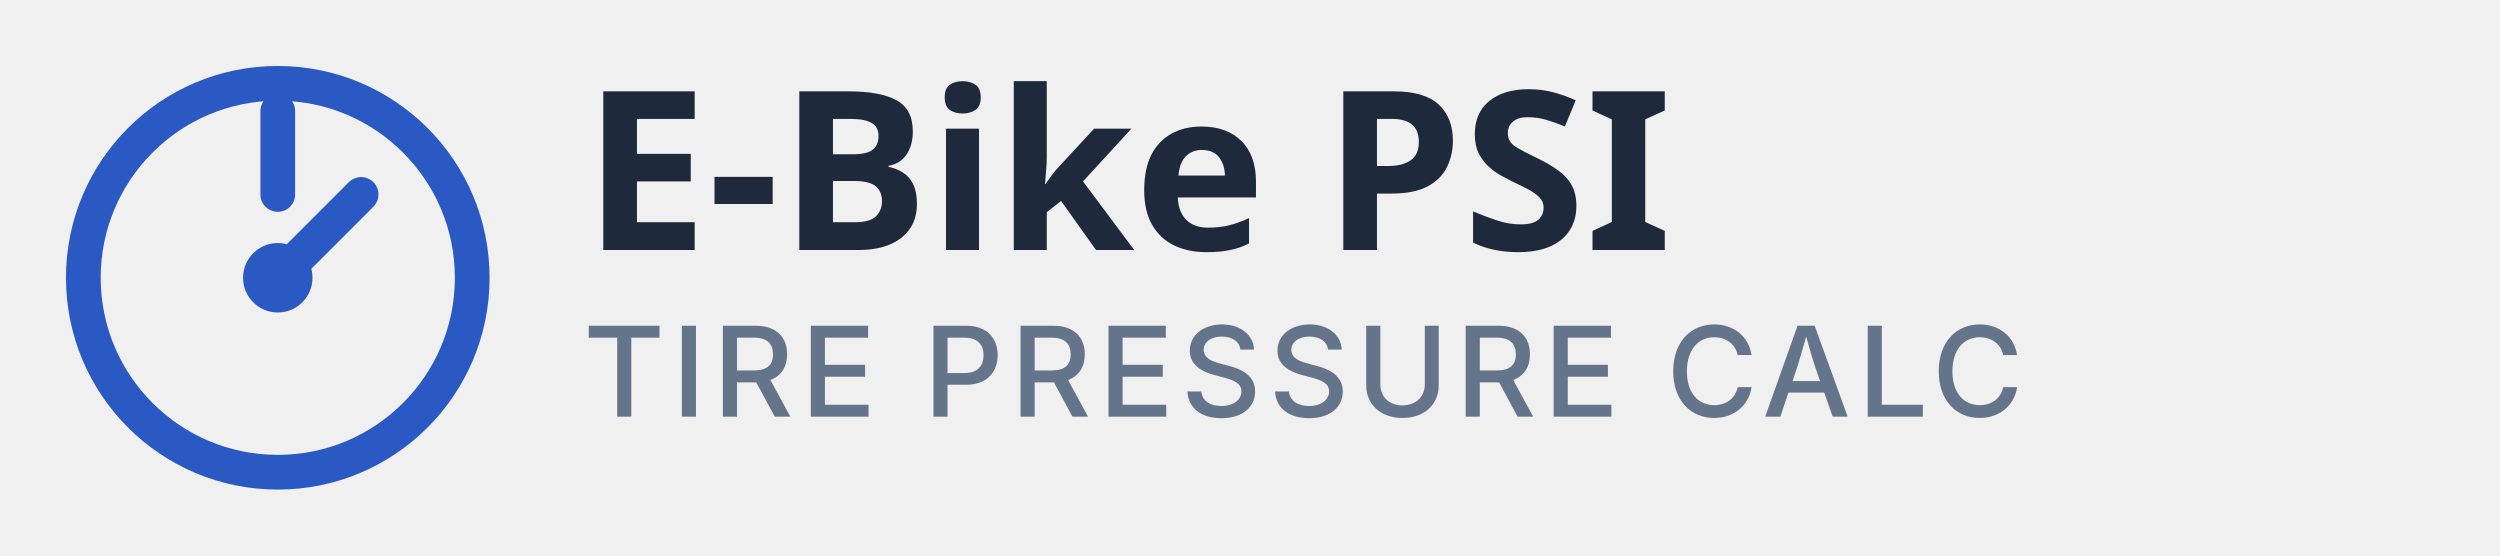
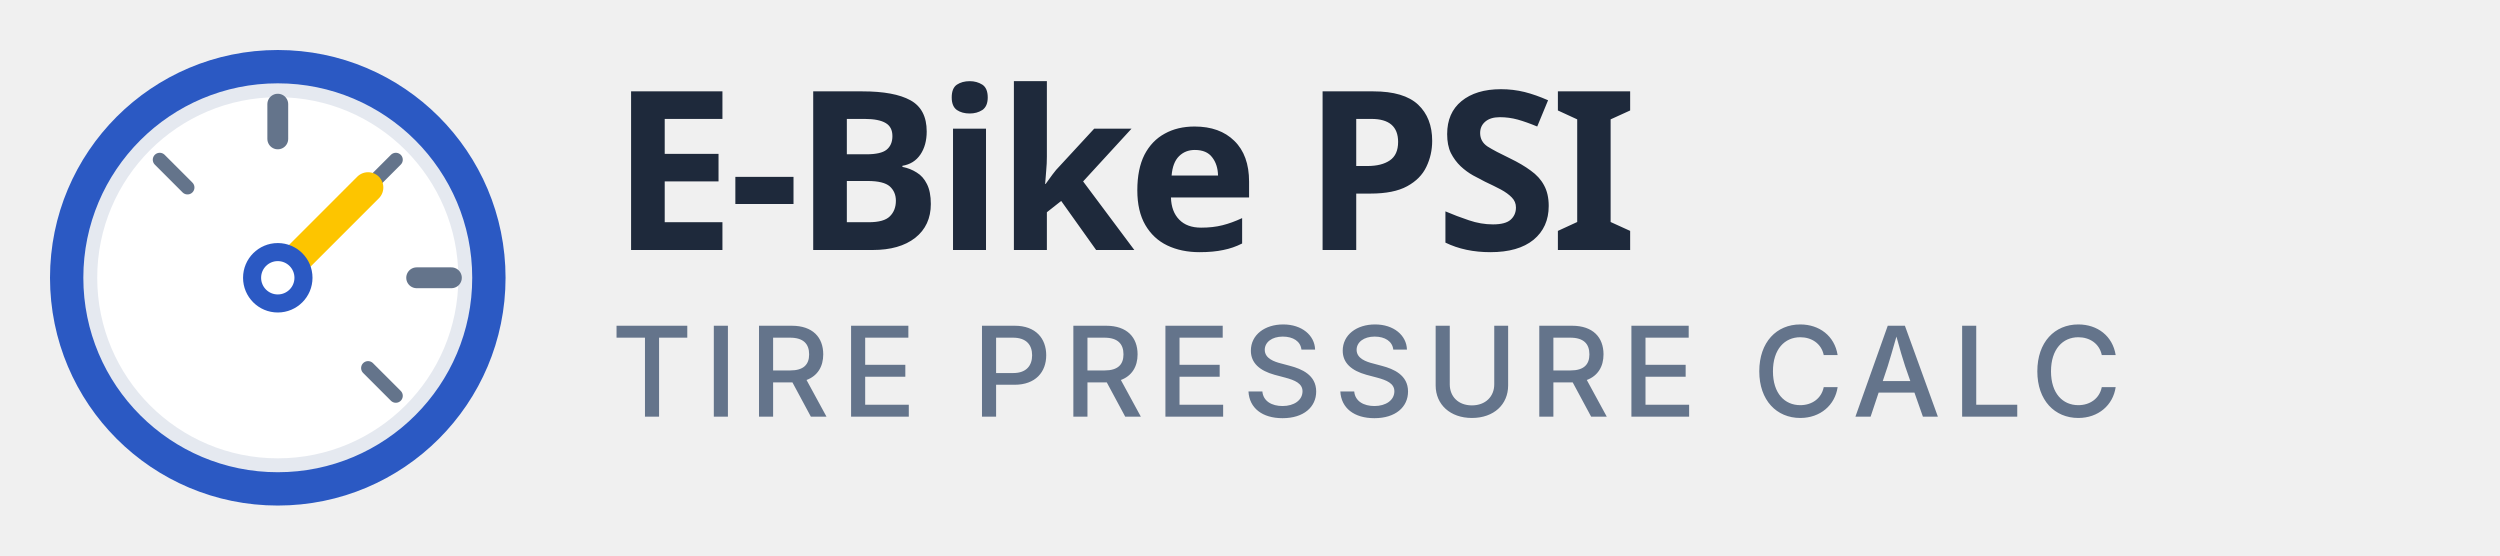
<svg xmlns="http://www.w3.org/2000/svg" width="180" height="40" viewBox="0 0 180 40" fill="none">
-   <circle cx="20" cy="20" r="14" stroke="#2B59C3" stroke-width="2.5" fill="none" />
-   <path d="M20 8 L20 14" stroke="#2B59C3" stroke-width="2.5" stroke-linecap="round" />
-   <path d="M20 20 L26 14" stroke="#2B59C3" stroke-width="2.5" stroke-linecap="round" />
-   <circle cx="20" cy="20" r="2.5" fill="#2B59C3" />
-   <text x="42" y="18" font-family="Poppins, system-ui, sans-serif" font-size="16" font-weight="700" fill="#1E293B">E-Bike PSI</text>
-   <text x="42" y="30" font-family="Inter, system-ui, sans-serif" font-size="9" font-weight="500" fill="#64748B" letter-spacing="0.5">TIRE PRESSURE CALC</text>
+   <g id="gauge">
+     <circle cx="20" cy="20" r="15" stroke="#2B59C3" stroke-width="2.8" fill="white" />
+     <circle cx="20" cy="20" r="13.5" stroke="#E5E9F0" stroke-width="1" fill="white" />
+     <line x1="20" y1="7.5" x2="20" y2="10" stroke="#64748B" stroke-width="1.5" stroke-linecap="round" />
+     <line x1="28.5" y1="11.5" x2="26.5" y2="13.5" stroke="#64748B" stroke-width="1" stroke-linecap="round" />
+     <line x1="32.5" y1="20" x2="30" y2="20" stroke="#64748B" stroke-width="1.5" stroke-linecap="round" />
+     <line x1="28.5" y1="28.5" x2="26.5" y2="26.5" stroke="#64748B" stroke-width="1" stroke-linecap="round" />
+     <line x1="11.5" y1="11.5" x2="13.5" y2="13.5" stroke="#64748B" stroke-width="1" stroke-linecap="round" />
+     <line x1="20" y1="20" x2="26.5" y2="13.5" stroke="#FDC500" stroke-width="2.2" stroke-linecap="round" />
+     <circle cx="20" cy="20" r="2.5" fill="#2B59C3" />
+     <circle cx="20" cy="20" r="1.2" fill="white" />
+   </g>
+   <text x="44" y="18" font-family="Poppins, system-ui, sans-serif" font-size="16" font-weight="700" fill="#1E293B" letter-spacing="-0.5">E-Bike PSI</text>
+   <text x="44" y="30" font-family="Inter, system-ui, sans-serif" font-size="9" font-weight="500" fill="#64748B" letter-spacing="0.8">TIRE PRESSURE CALC</text>
</svg>
